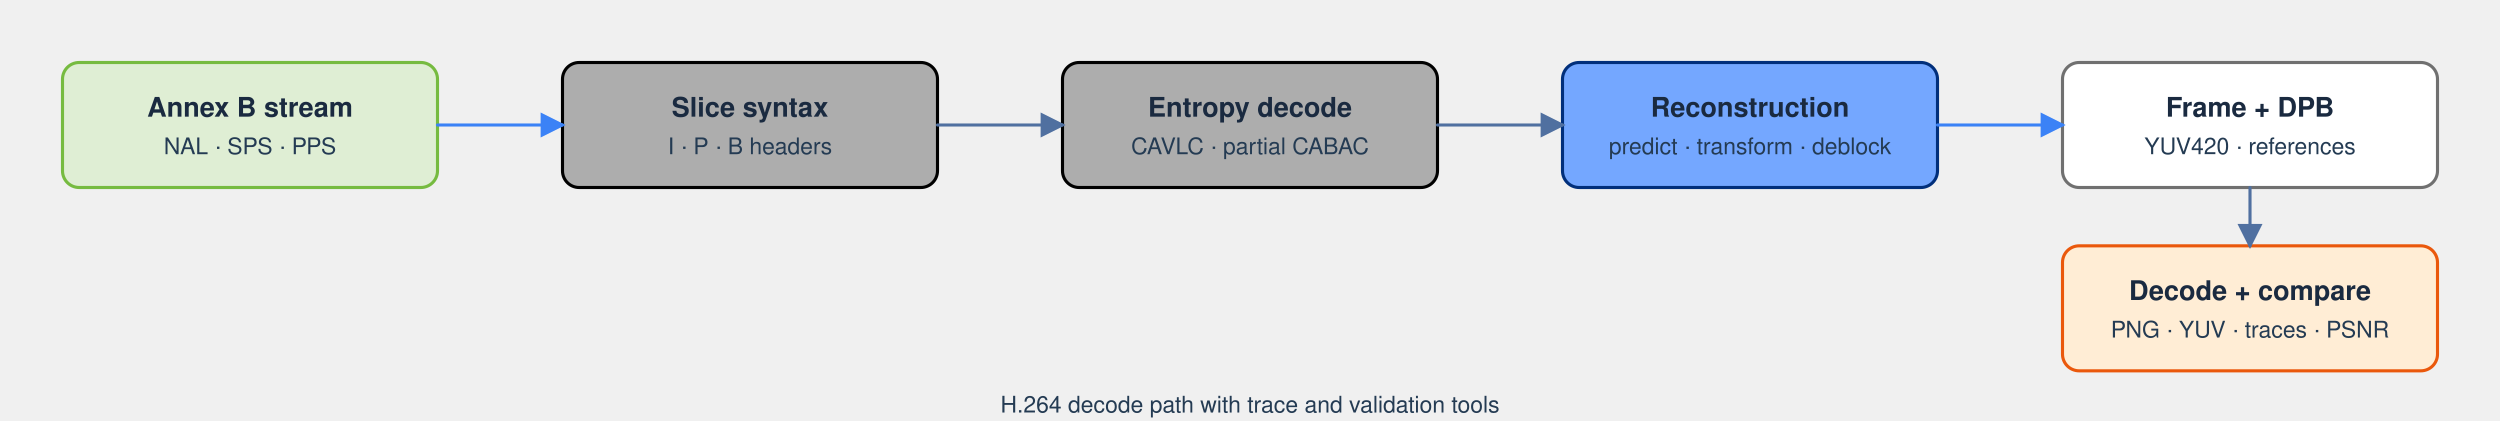
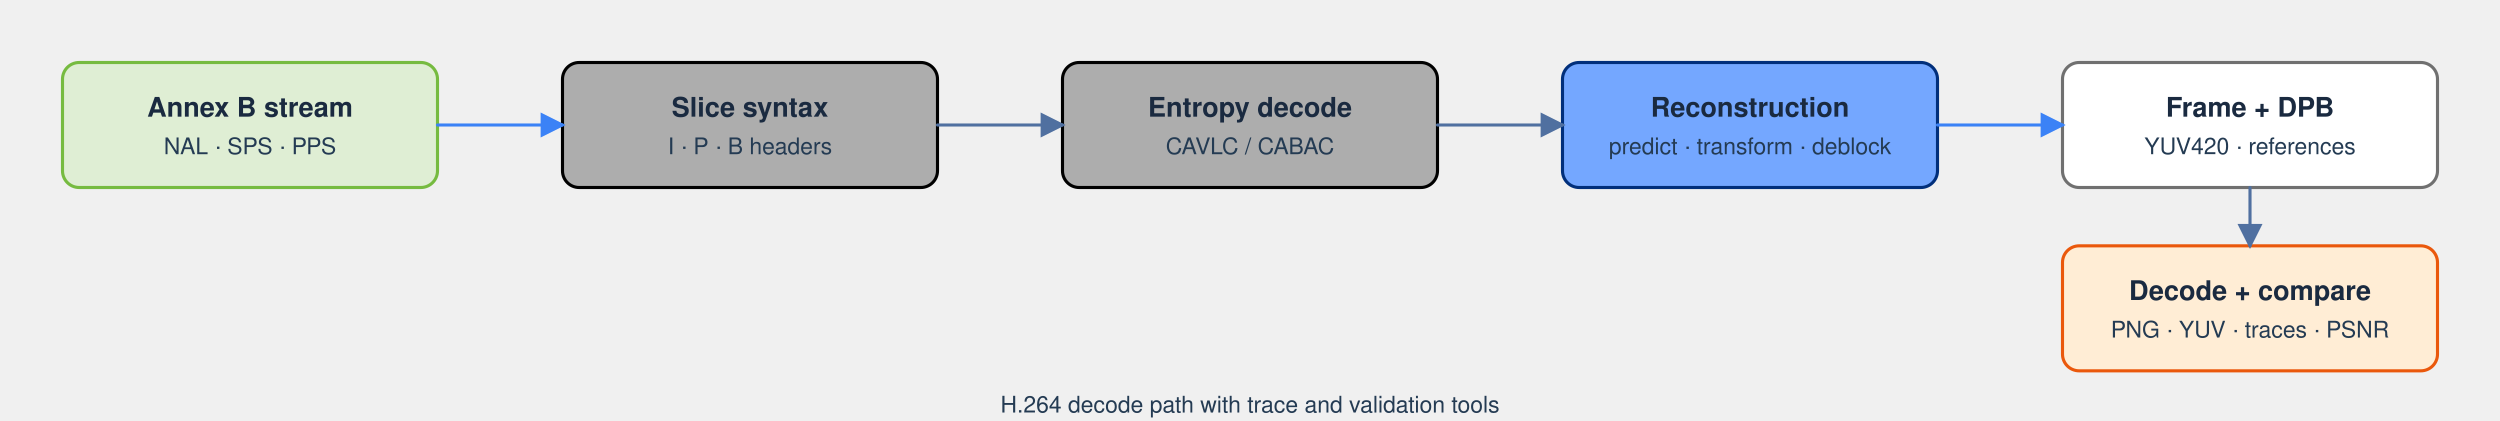
<svg xmlns="http://www.w3.org/2000/svg" viewBox="0 0 1200 202">
  <style>
    /* Default: light mode (for rsvg-convert and non-media-query agents) */
    .bg { fill: transparent; }
    .box { fill: #ffffff; stroke: #707070; stroke-width: 1.5; }
    .box-accent { fill: #dbeafe; stroke: #3b82f6; stroke-width: 1.5; }
    .box-green { fill: #74a7ff; stroke: #012f7b; stroke-width: 1.5; }
    .box-warm { fill: #fef3c7; stroke: #d97706; stroke-width: 1.5; }
    .box-purple { fill: #adadad; stroke: #000000; stroke-width: 1.5; }
    .box-teal { fill: #ebebeb; stroke: #474747; stroke-width: 1.5; }
    .box-slate { fill: #a7c6ff; stroke: #0042a9; stroke-width: 1.5; }
    .box-indigo { fill: #dfeed4; stroke: #4e7a27; stroke-width: 1.5; }
    .box-rose { fill: #dfeed4; stroke: #76bb40; stroke-width: 1.5; }
    .box-orange { fill: #ffedd5; stroke: #ea580c; stroke-width: 1.5; }
    .box-cyan { fill: #d9c9fe; stroke: #5e30eb; stroke-width: 1.5; }
    .label { fill: #1a2a40; }
    .sub { fill: #243b53; }
    text { font-family: -apple-system, "Segoe UI", Helvetica, sans-serif; }
    .label { font-size: 13px; font-weight: 600; }
    .sub { font-size: 11px; }
    @media (prefers-color-scheme: dark) {
      .bg { fill: transparent; }
      .box { fill: #1a1e2a; stroke: #505050; }
      .box-accent { fill: #0d1e38; stroke: #2b5cb0; }
      .box-green { fill: #0a1a3a; stroke: #4a80d0; }
      .box-warm { fill: #221a10; stroke: #a06020; }
      .box-purple { fill: #222222; stroke: #666666; }
      .box-teal { fill: #1e1e1e; stroke: #666666; }
      .box-slate { fill: #0d1a38; stroke: #4a7ad0; }
      .box-indigo { fill: #1a2810; stroke: #5a8a30; }
      .box-rose { fill: #1a2810; stroke: #5aaa30; }
      .box-orange { fill: #2a1a08; stroke: #f97316; }
      .box-cyan { fill: #1a1030; stroke: #7040d0; }
      .label { fill: #d0daf0; }
      .sub { fill: #90a8c0; }
    }
  </style>
  <defs>
    <marker id="ah" markerWidth="8" markerHeight="8" refX="7" refY="4" orient="auto">
      <path d="M0,0 L8,4 L0,8z" fill="#5070a0" stroke="none" />
    </marker>
    <marker id="ahs" markerWidth="8" markerHeight="8" refX="7" refY="4" orient="auto">
      <path d="M0,0 L8,4 L0,8z" fill="#3b82f6" stroke="none" />
    </marker>
  </defs>
  <rect width="1200" height="202" class="bg" rx="8" />
  <rect x="30" y="30" width="180" height="60" rx="8" class="box-rose" />
  <text x="120" y="56" text-anchor="middle" class="label">Annex B stream</text>
  <text x="120" y="74" text-anchor="middle" class="sub">NAL · SPS · PPS</text>
  <rect x="270" y="30" width="180" height="60" rx="8" class="box-purple" />
  <text x="360" y="56" text-anchor="middle" class="label">Slice syntax</text>
  <text x="360" y="74" text-anchor="middle" class="sub">I · P · B headers</text>
  <rect x="510" y="30" width="180" height="60" rx="8" class="box-purple" />
  <text x="600" y="56" text-anchor="middle" class="label">Entropy decode</text>
-   <text x="600" y="74" text-anchor="middle" class="sub">CAVLC · partial CABAC</text>
+   <text x="600" y="74" text-anchor="middle" class="sub">CAVLC / CABAC</text>
  <rect x="750" y="30" width="180" height="60" rx="8" class="box-green" />
  <text x="840" y="56" text-anchor="middle" class="label">Reconstruction</text>
  <text x="840" y="74" text-anchor="middle" class="sub">predict · transform · deblock</text>
  <rect x="990" y="30" width="180" height="60" rx="8" class="box" />
  <text x="1080" y="56" text-anchor="middle" class="label">Frame + DPB</text>
  <text x="1080" y="74" text-anchor="middle" class="sub">YUV420 · references</text>
  <rect x="990" y="118" width="180" height="60" rx="8" class="box-orange" />
  <text x="1080" y="144" text-anchor="middle" class="label">Decode + compare</text>
  <text x="1080" y="162" text-anchor="middle" class="sub">PNG · YUV · traces · PSNR</text>
  <path d="M210,60 L270,60" fill="none" stroke="#3b82f6" stroke-width="1.5" stroke-linecap="round" marker-end="url(#ahs)" />
  <path d="M450,60 L510,60" fill="none" stroke="#5070a0" stroke-width="1.5" stroke-linecap="round" marker-end="url(#ah)" />
  <path d="M690,60 L750,60" fill="none" stroke="#5070a0" stroke-width="1.5" stroke-linecap="round" marker-end="url(#ah)" />
  <path d="M930,60 L990,60" fill="none" stroke="#3b82f6" stroke-width="1.5" stroke-linecap="round" marker-end="url(#ahs)" />
  <path d="M1080,90 L1080,118" fill="none" stroke="#5070a0" stroke-width="1.5" stroke-linecap="round" marker-end="url(#ah)" />
  <text x="600" y="198" text-anchor="middle" class="sub">H.264 decode path with trace and validation tools</text>
</svg>
